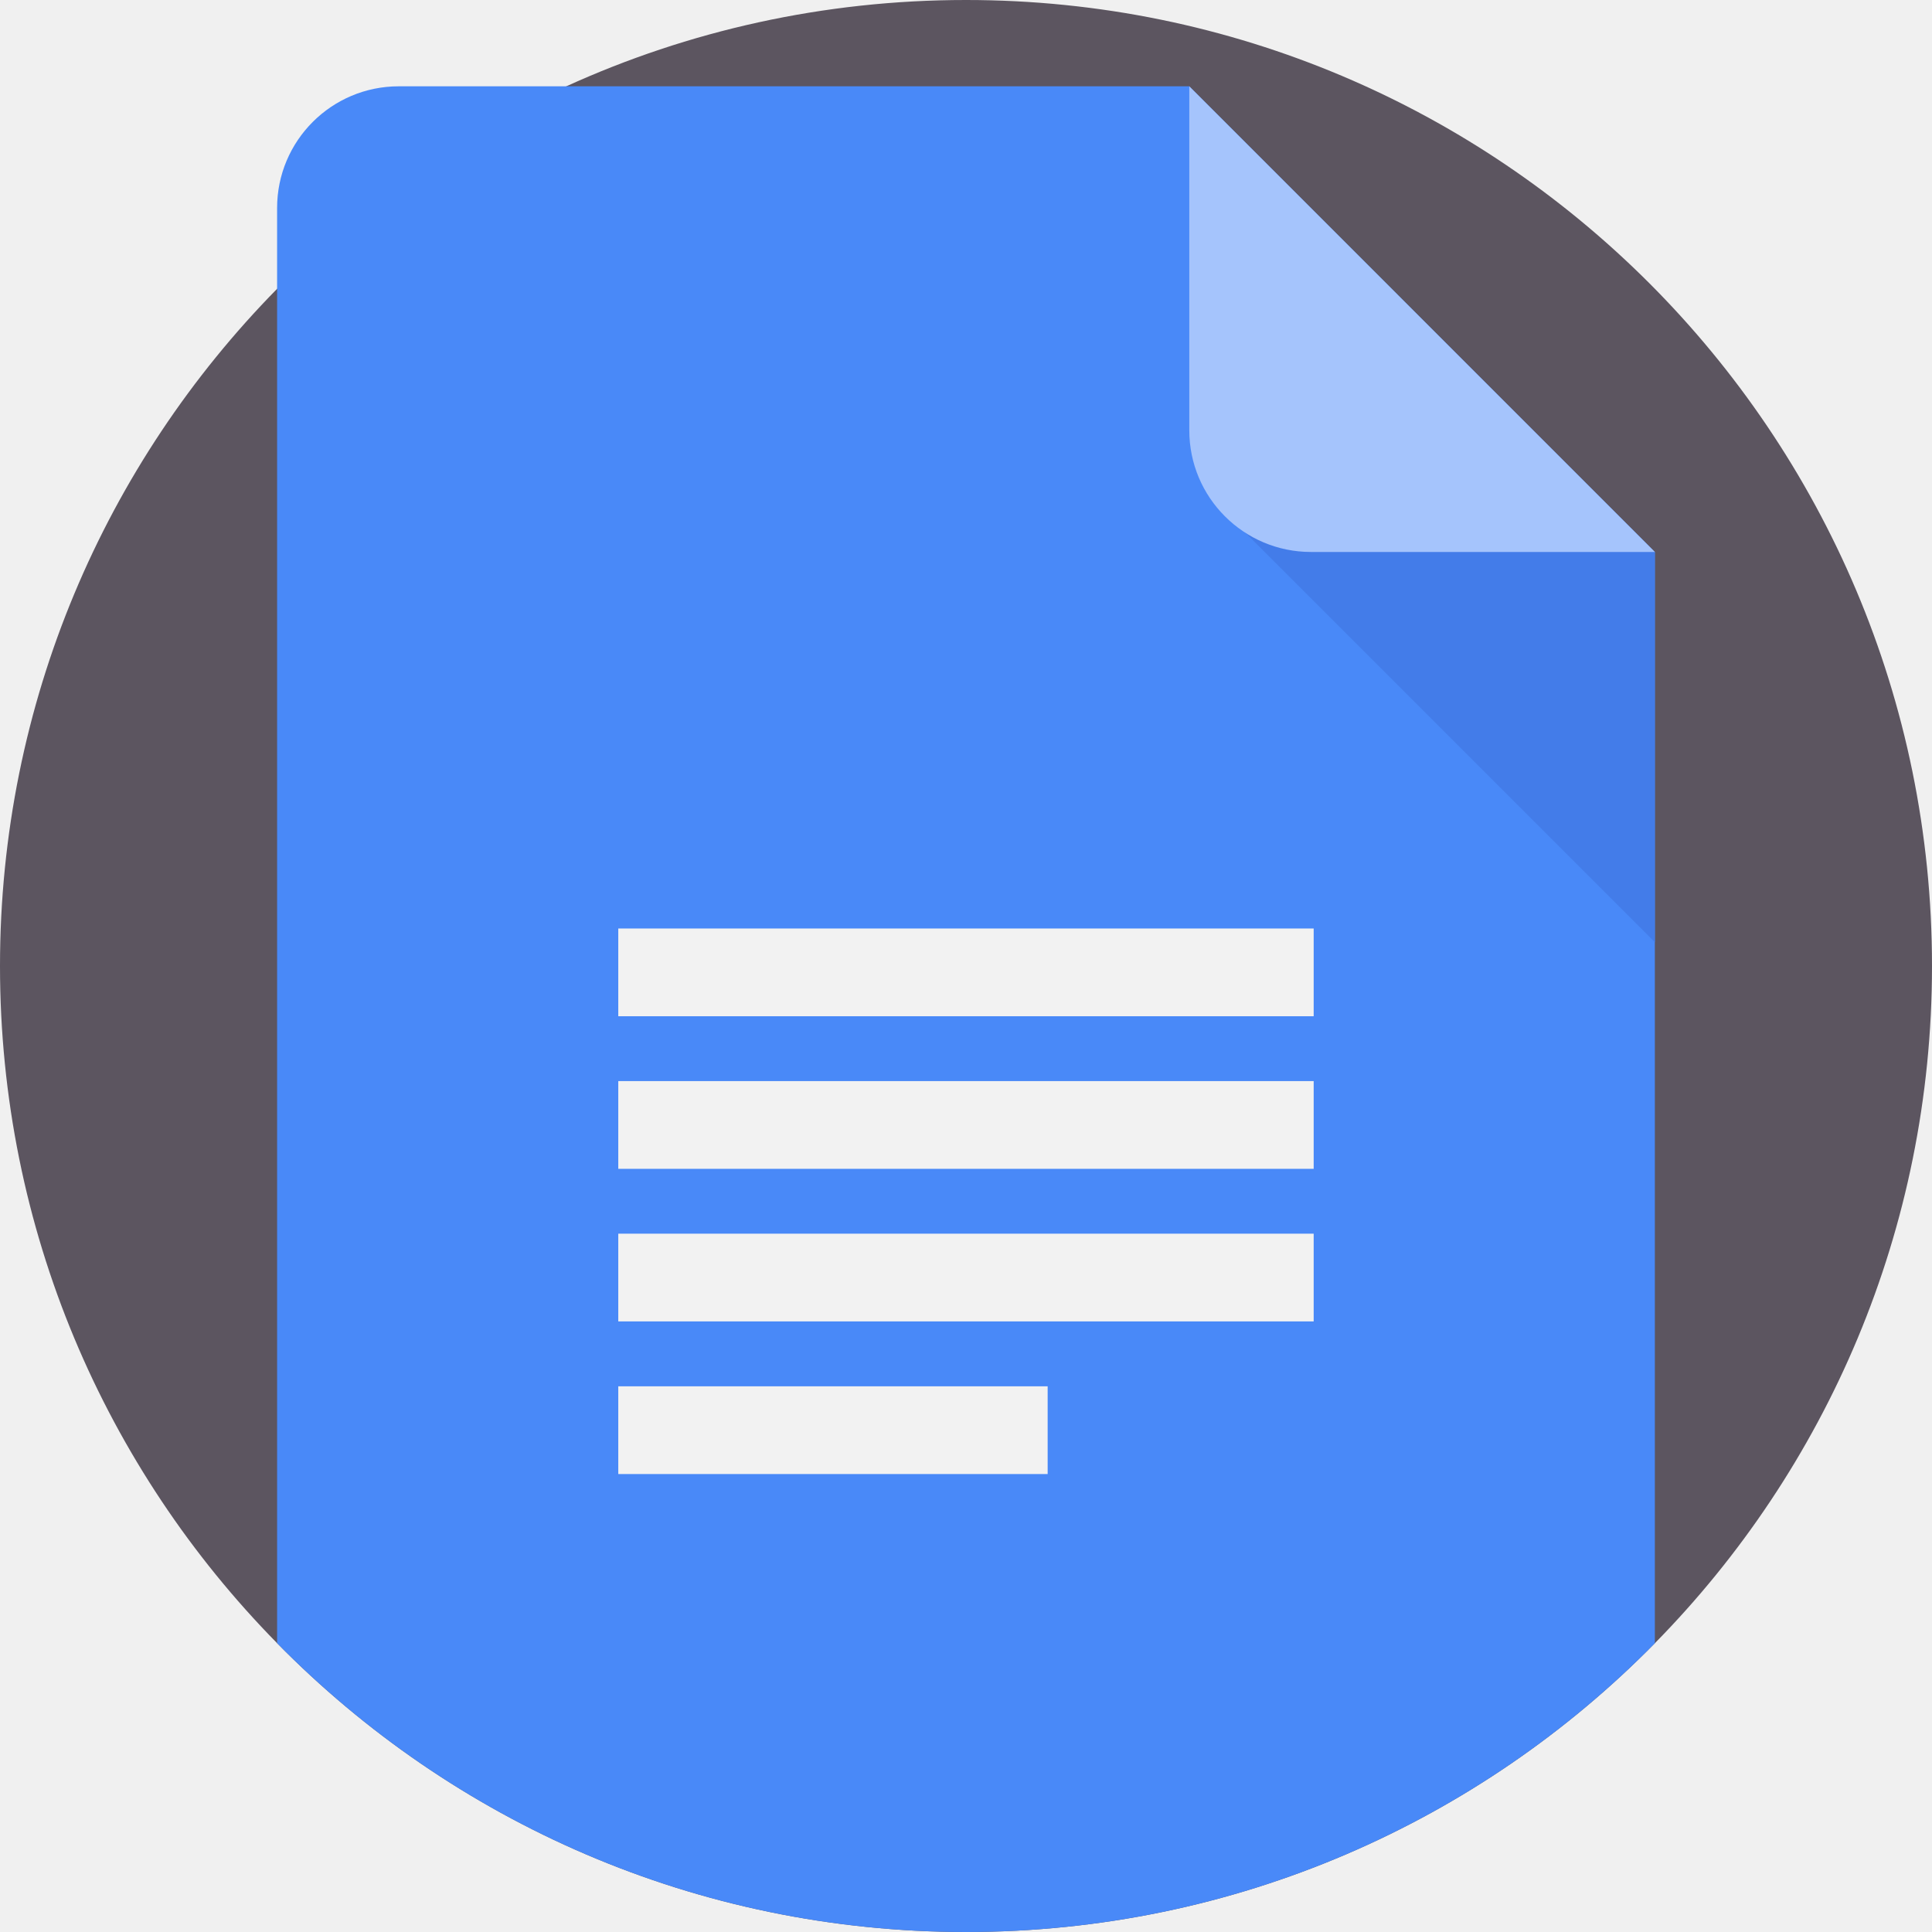
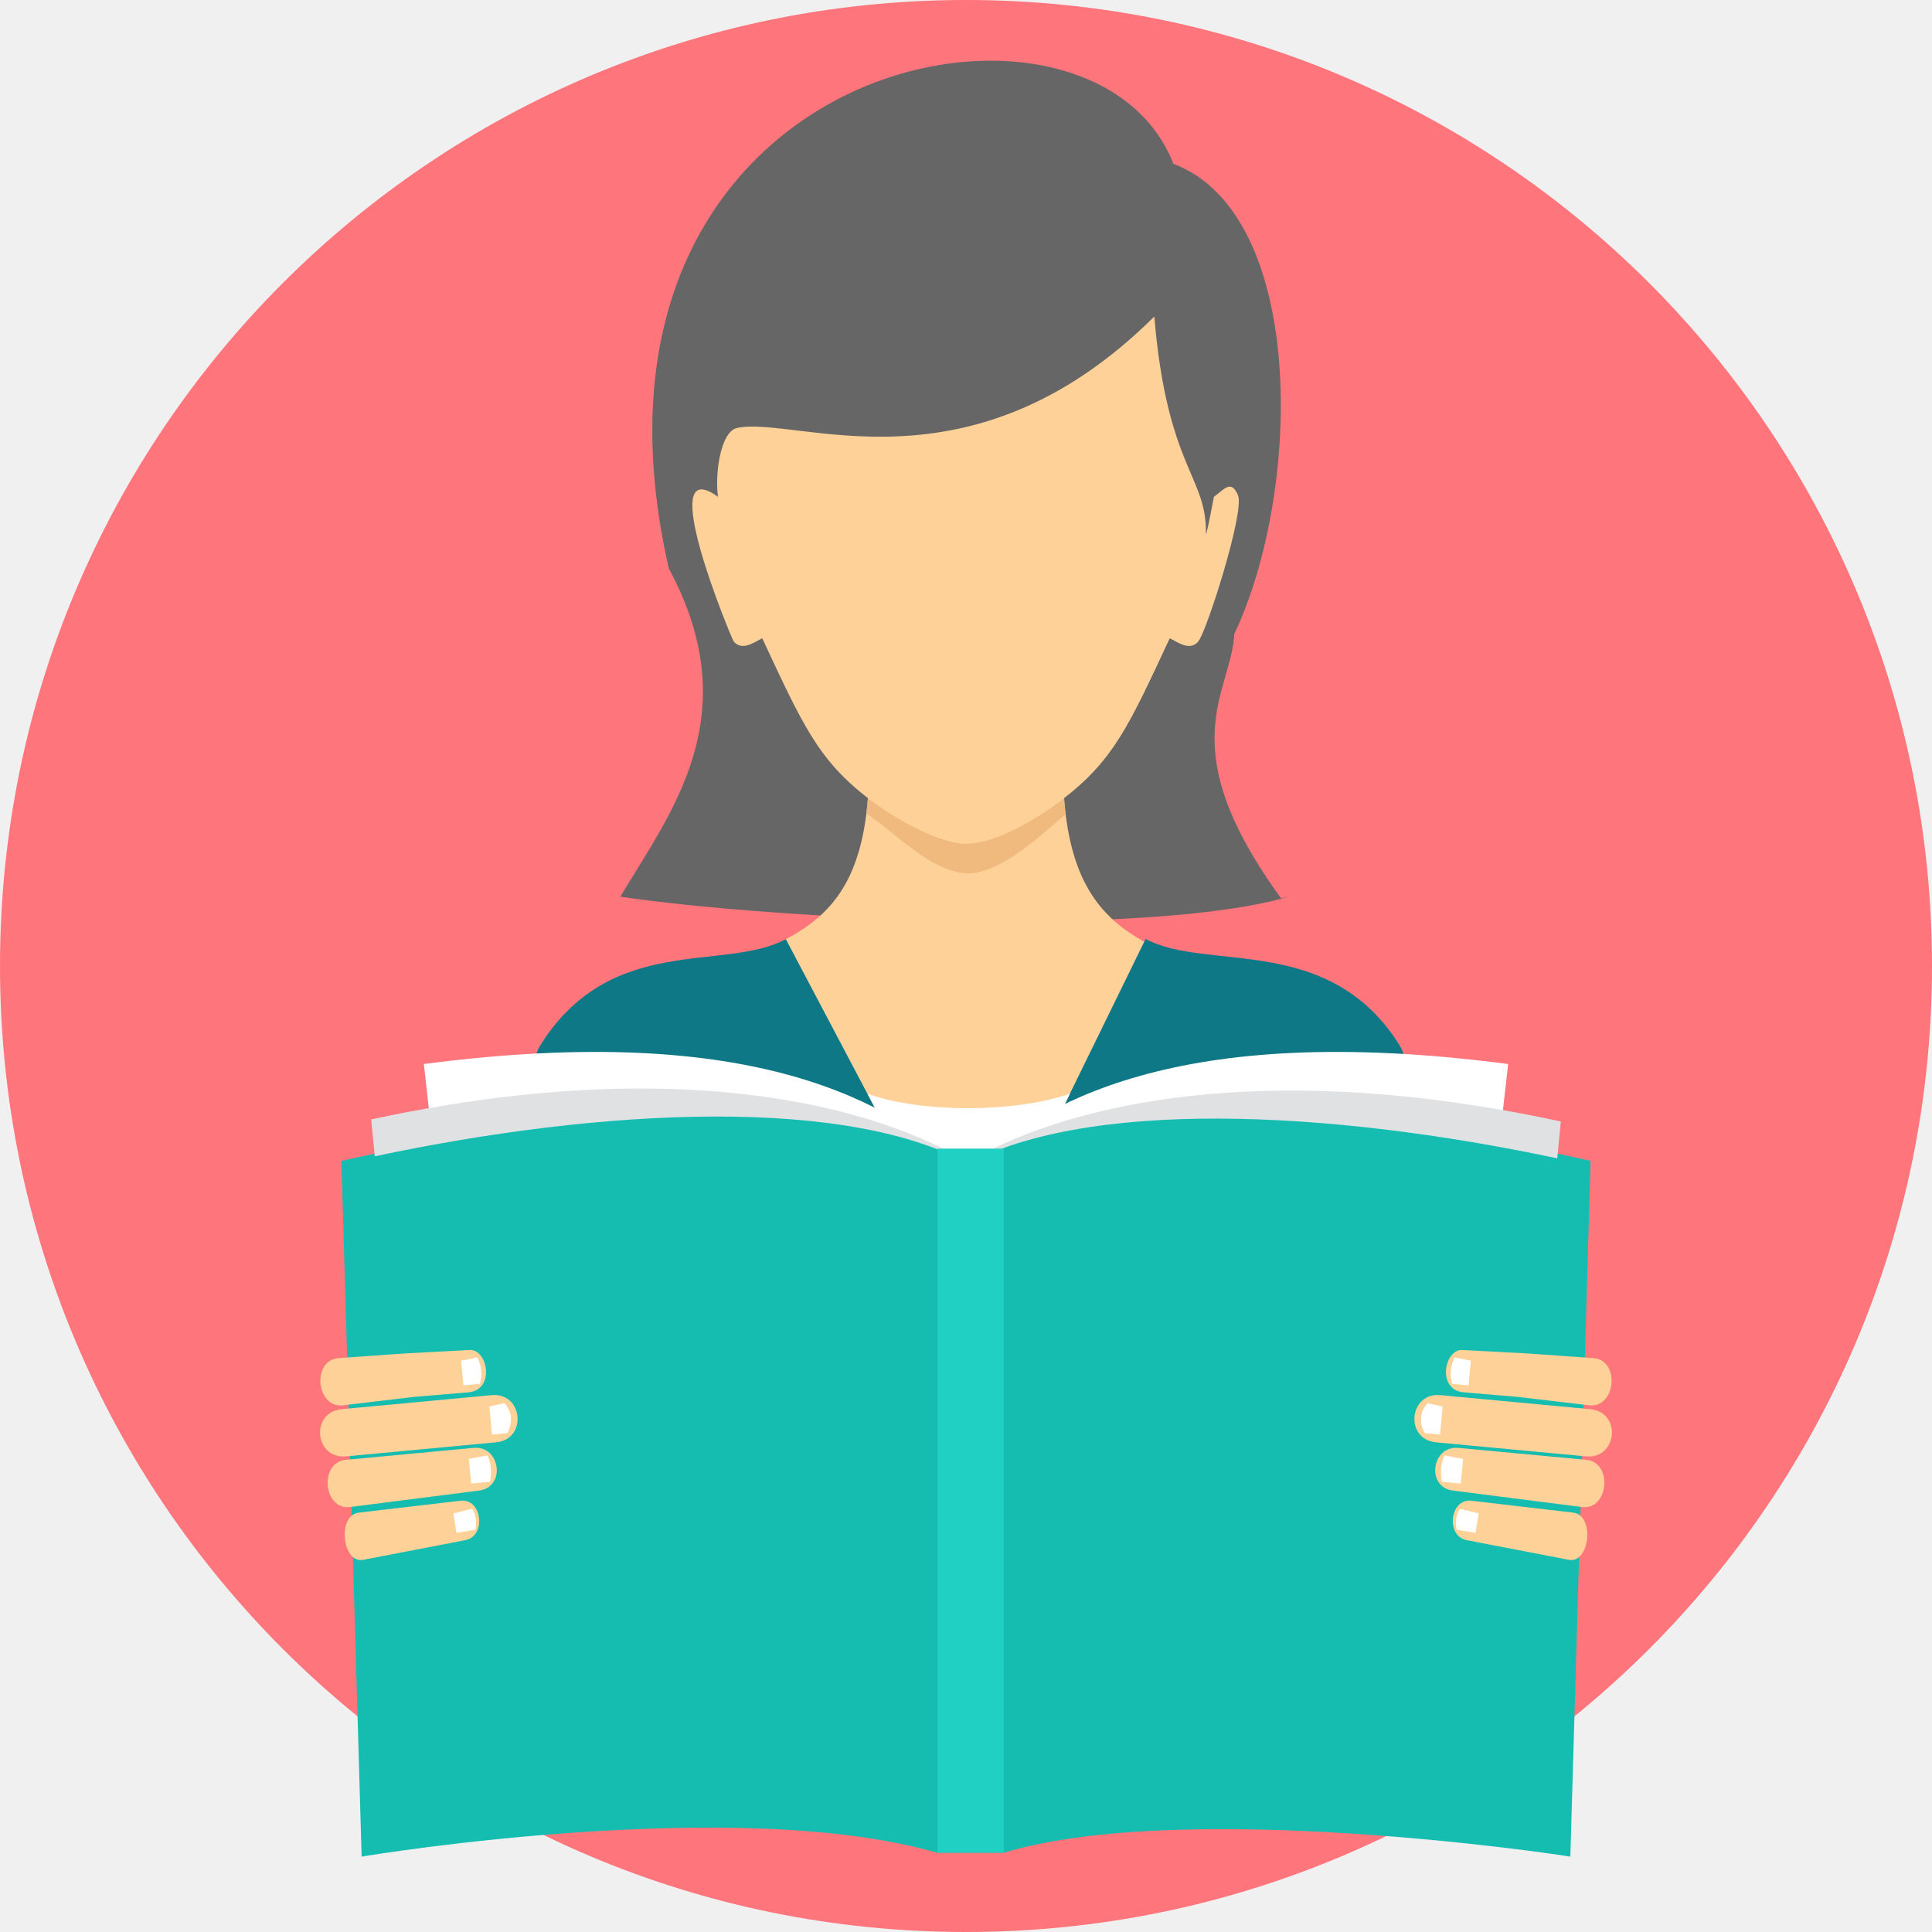
- <svg xmlns="http://www.w3.org/2000/svg" version="1.1" id="Capa_1" x="0px" y="0px" viewBox="0 0 512 512" style="enable-background:new 0 0 512 512;" xml:space="preserve">
-   <path style="fill:#5C5560;" d="M512,256c0,69.904-28.024,133.277-73.446,179.472C392.108,482.711,327.471,512,256,512  c-71.481,0-136.119-29.299-182.565-76.539C28.014,389.266,0,325.904,0,256S28.014,122.734,73.435,76.539  c21.901-22.277,47.846-40.563,76.643-53.666C182.356,8.182,218.216,0,256,0C397.385,0,512,114.615,512,256z" />
-   <path style="fill:#4989F8;" d="M438.554,146.275v289.196C392.108,482.711,327.471,512,256,512  c-71.481,0-136.119-29.299-182.565-76.539V55.118c0-17.805,14.43-32.246,32.246-32.246h209.492L438.554,146.275z" />
-   <polygon style="fill:#437CE9;" points="438.557,146.277 438.557,249.699 330.054,141.196 341.37,127.229 " />
-   <path style="fill:#A5C4FC;" d="M438.557,146.277h-91.139c-17.808,0-32.243-14.436-32.243-32.243V22.877L438.557,146.277z" />
+ <svg xmlns="http://www.w3.org/2000/svg" version="1.1" id="Layer_1" x="0px" y="0px" viewBox="0 0 512 512" style="enable-background:new 0 0 512 512;" xml:space="preserve">
+   <path style="fill:#FF757C;" d="M255.999,0c141.388,0,256,114.614,256,256s-114.612,256-256,256C114.615,512,0.001,397.386,0.001,256  S114.615,0,255.999,0z" />
+   <path style="fill:#666666;" d="M164.396,237.631c13.181-22.154,33.952-47.869,12.859-86.966  C146.202,14.898,289.303-12.629,310.939,43.402c35.209,13.275,34.27,86.359,16.164,124.602c-0.807,15.736-17.169,29.461,12.4,70.063  l2.128-0.465l-0.002,0.002C303.269,248.722,204.948,243.604,164.396,237.631z" />
+   <path style="fill:#FED198;" d="M230.178,209.017c-1.318,24.315-9.948,33.494-21.914,39.886c-6.088,5.378-51.9,6.82-65.296,28.445  c-2.794,4.511-4.224,51.979-11.948,73.937c55.996,36.673,193.962,36.673,249.959,0c-7.726-21.958-7.064-69.422-9.858-73.933  c-14.142-22.84-62.287-23.105-67.887-27.772c-11.703-6.551-20.11-16.184-21.413-40.563c0,0-17.491,13.569-28.365,11.481  C242.578,218.412,230.178,209.017,230.178,209.017z" />
+   <path style="fill:#F0B97D;" d="M229.594,215.654c6.374,3.792,17.004,15.661,26.952,15.796c9.913,0.134,23.874-14.523,25.867-15.604  c-0.172-1.382-0.315-2.822-0.43-4.319l-0.163,0.128l-0.009,0.007l-0.007,0.002c-0.534,0.419-17.645,13.787-28.352,11.692  c-10.548-2.064-22.529-11.13-23.241-11.677l-0.203-0.154C229.898,212.953,229.757,214.331,229.594,215.654z" />
+   <path style="fill:#FED198;" d="M201.996,169.14c10.79,23.107,14.781,32.129,28.182,42.516c0,0,12.4,9.573,23.277,11.703  c10.874,2.125,28.365-11.703,28.365-11.703c13.403-10.387,17.39-19.409,28.18-42.516c2.646,1.409,5.411,3.32,7.556,0.858  c2.148-2.463,12.367-34.429,10.528-38.741c-1.839-4.315-3.634-1.563-6.372,0.39c0.143-0.93-2.165,11.551-2.132,9.655  c0.258-15.09-10.347-17.487-13.672-57.412c-48.906,48.522-94.592,26.253-110.509,29.505c-4.61,0.939-5.966,12.751-5.115,18.254  c-17.264-12.321,3.715,37.848,4.154,38.349c2.15,2.463,4.912,0.551,7.556-0.858H201.996z" />
+   <path style="fill:#0E7886;" d="M208.257,248.894c-16.437,8.782-46.535-1.83-65.29,28.453c-2.787,4.507-13.48,51.979-21.208,73.937  c55.994,43.175,212.481,43.427,268.479,0c-7.726-21.958-16.327-69.428-19.118-73.935c-18.799-30.367-51.062-19.687-67.521-28.522  l-45.885,93.794l-49.459-93.728H208.257z" />
  <g>
-     <rect x="163.85" y="246.063" style="fill:#F2F2F2;" width="184.289" height="23.251" />
-     <rect x="163.85" y="367.386" style="fill:#F2F2F2;" width="113.789" height="23.251" />
-     <rect x="163.85" y="326.938" style="fill:#F2F2F2;" width="184.289" height="23.251" />
-     <rect x="163.85" y="286.501" style="fill:#F2F2F2;" width="184.289" height="23.251" />
+     <path style="fill:#FFFFFF;" d="M229.911,289.864c14.276,5.089,38.563,5.12,53.626-0.02l-25.821,52.782L229.911,289.864z" />
+     <path style="fill:#FFFFFF;" d="M112.327,281.977c88.599-11.582,123.862,10.649,143.674,28.154   c-29.446-16.953-85.965-15.833-141.185-5.966L112.327,281.977z" />
+     <path style="fill:#FFFFFF;" d="M399.675,281.977c-88.599-11.582-123.859,10.647-143.674,28.151   c35.134-20.229,101.156-12.971,141.136-5.651L399.675,281.977z" />
  </g>
+   <path style="fill:#15BDB1;" d="M90.479,307.655c62.479-14.237,132.496-18.732,166.472,0.829  c33.977-19.561,102.089-15.066,164.57-0.829c-3.578,122.916-0.593,20.326-5.36,184.384c-3.66-0.69-102.406-15.377-150.139-1.054  c-7.948-0.004-9.79-0.004-17.771,0c-52.405-15.242-148.977,0.408-152.416,1.054C90.913,322.648,94.172,435.002,90.479,307.655z" />
+   <g>
+     <path style="fill:#DFE1E3;" d="M98.368,296.664l0.95,9.767c60.355-12.812,125.921-16.137,158.451,2.593l0.002-0.002   c-0.115-0.088-48.306-36.323-159.401-12.36L98.368,296.664z" />
+     <path style="fill:#DFE1E3;" d="M413.634,297.206l-0.95,9.767c-60.355-12.812-125.923-16.137-158.451,2.593l-0.002-0.002   c0.115-0.086,48.306-36.323,159.404-12.36V297.206z" />
+   </g>
+   <path style="fill:#FED198;" d="M124.454,357.76l-17.403,0.93l-17.321,1.226c-7.17,0.512-5.973,13.353,1.171,12.506l18.882-2.236  l14.338-1.206C131.291,368.374,129.269,357.5,124.454,357.76z M122.061,397.708L122.061,397.708l-26.992,3.155  c-5.79,0.672-4.394,13.571,1.171,12.504l27.073-5.208C128.971,407.069,127.774,397.039,122.061,397.708z M125.492,383.705  L125.492,383.705c7.161-0.67,8.623,10.394,1.486,11.306l-34.173,4.366c-7.135,0.913-8.33-11.833-1.171-12.504L125.492,383.705z   M130.263,369.728L130.263,369.728c8.385-0.785,9.556,11.719,1.171,12.504l-39.714,3.72c-8.383,0.785-9.551-11.719-1.171-12.504  L130.263,369.728z" />
+   <g>
+     <path style="fill:#FFFFFF;" d="M122.2,360.602l0.611,6.535l4.357-0.41c0.734-2.447,0.423-4.758-0.655-6.989l-4.315,0.862   L122.2,360.602z" />
+     <path style="fill:#FFFFFF;" d="M129.686,372.751l0.692,7.422l4.07-0.381c1.44-2.805,1.376-5.468-0.743-7.937l-4.022,0.895   L129.686,372.751z" />
+     <path style="fill:#FFFFFF;" d="M124.253,386.624l0.611,6.533l4.99-0.467c0.518-2.397,0.32-4.727-0.655-6.987L124.253,386.624z" />
+     <path style="fill:#FFFFFF;" d="M120.163,401.063l0.794,5.17l5.003-0.858c0.454-1.969,0.192-3.817-0.849-5.532l-4.948,1.217V401.063   z" />
+   </g>
+   <path style="fill:#FED198;" d="M387.547,357.76l17.403,0.93l17.321,1.226c7.17,0.512,5.973,13.353-1.171,12.506l-18.882-2.236  l-14.338-1.206C380.709,368.374,382.731,357.5,387.547,357.76z M389.939,397.708L389.939,397.708l26.992,3.155  c5.79,0.672,4.394,13.571-1.171,12.504l-27.073-5.208C383.031,407.069,384.226,397.039,389.939,397.708z M386.508,383.705  L386.508,383.705c-7.161-0.67-8.623,10.394-1.486,11.306l34.173,4.366c7.135,0.913,8.33-11.833,1.171-12.504L386.508,383.705z   M381.737,369.728L381.737,369.728c-8.385-0.785-9.556,11.719-1.171,12.504l39.714,3.72c8.383,0.785,9.551-11.719,1.171-12.504  L381.737,369.728z" />
+   <g>
+     <path style="fill:#FFFFFF;" d="M389.8,360.602l-0.611,6.535l-4.359-0.41c-0.734-2.447-0.423-4.758,0.655-6.989l4.315,0.862V360.602   z" />
+     <path style="fill:#FFFFFF;" d="M382.312,372.751l-0.692,7.422l-4.07-0.381c-1.44-2.805-1.376-5.468,0.743-7.937l4.022,0.895   L382.312,372.751z" />
+     <path style="fill:#FFFFFF;" d="M387.747,386.624l-0.611,6.533l-4.99-0.467c-0.518-2.397-0.32-4.727,0.655-6.987L387.747,386.624z" />
+     <path style="fill:#FFFFFF;" d="M391.837,401.063l-0.794,5.17l-5.003-0.858c-0.454-1.969-0.192-3.817,0.849-5.532l4.948,1.217   V401.063z" />
+   </g>
+   <path style="fill:#20D0C2;" d="M248.45,304.392h17.573v186.589H248.45V304.392z" />
  <g>
</g>
  <g>
</g>
  <g>
</g>
  <g>
</g>
  <g>
</g>
  <g>
</g>
  <g>
</g>
  <g>
</g>
  <g>
</g>
  <g>
</g>
  <g>
</g>
  <g>
</g>
  <g>
</g>
  <g>
</g>
  <g>
</g>
</svg>
